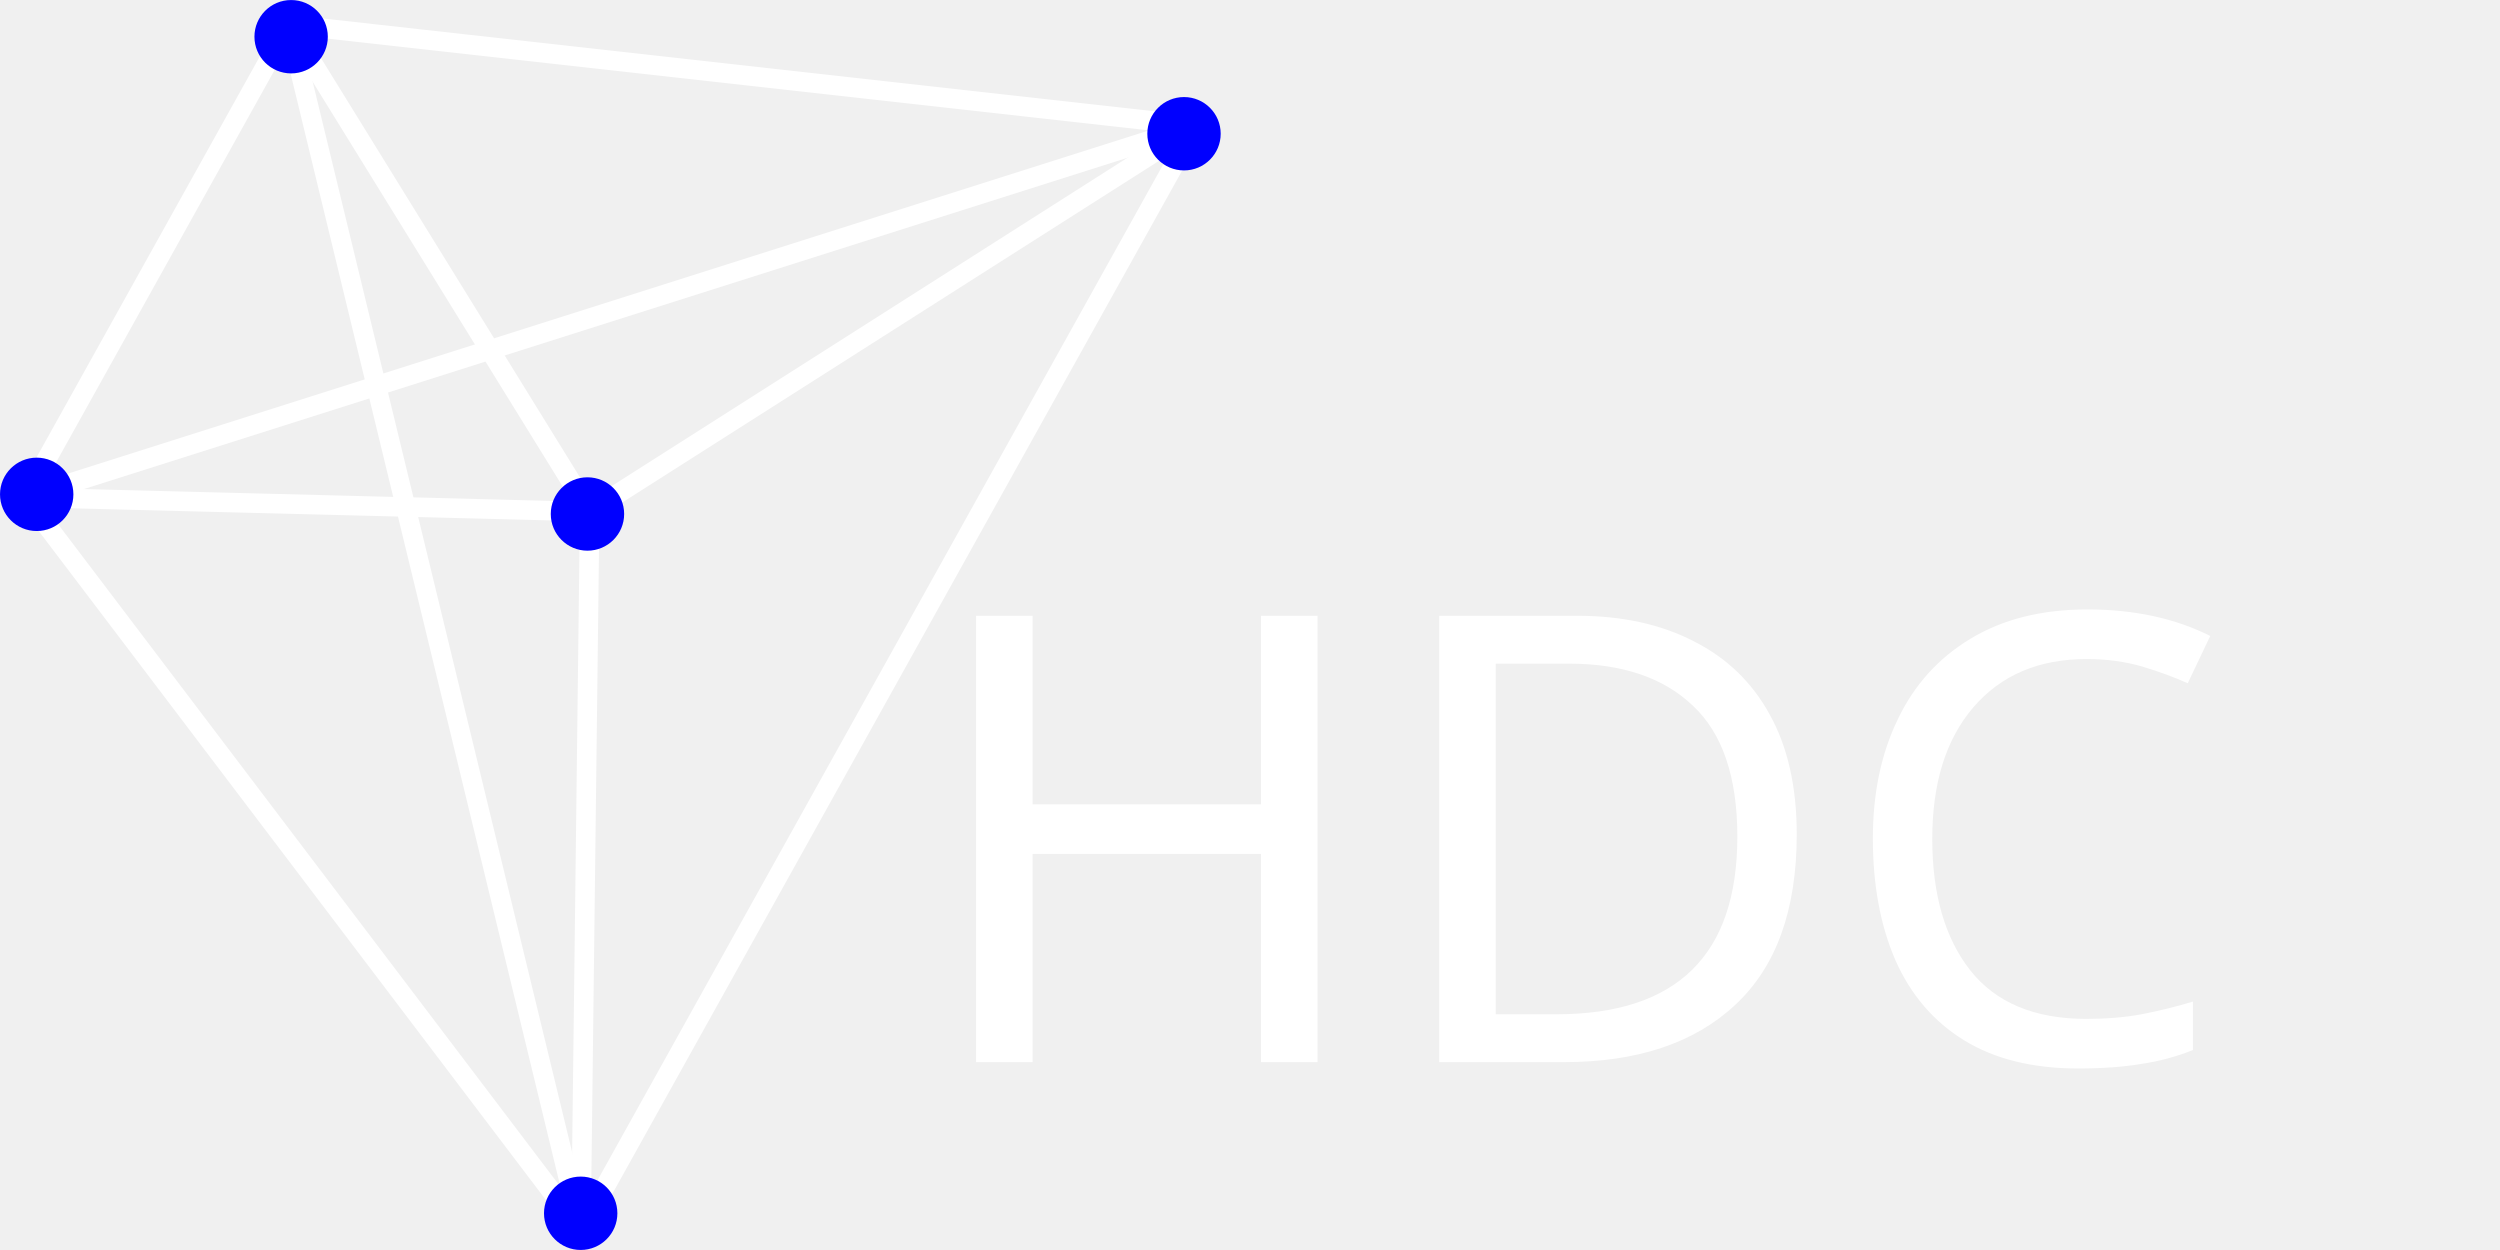
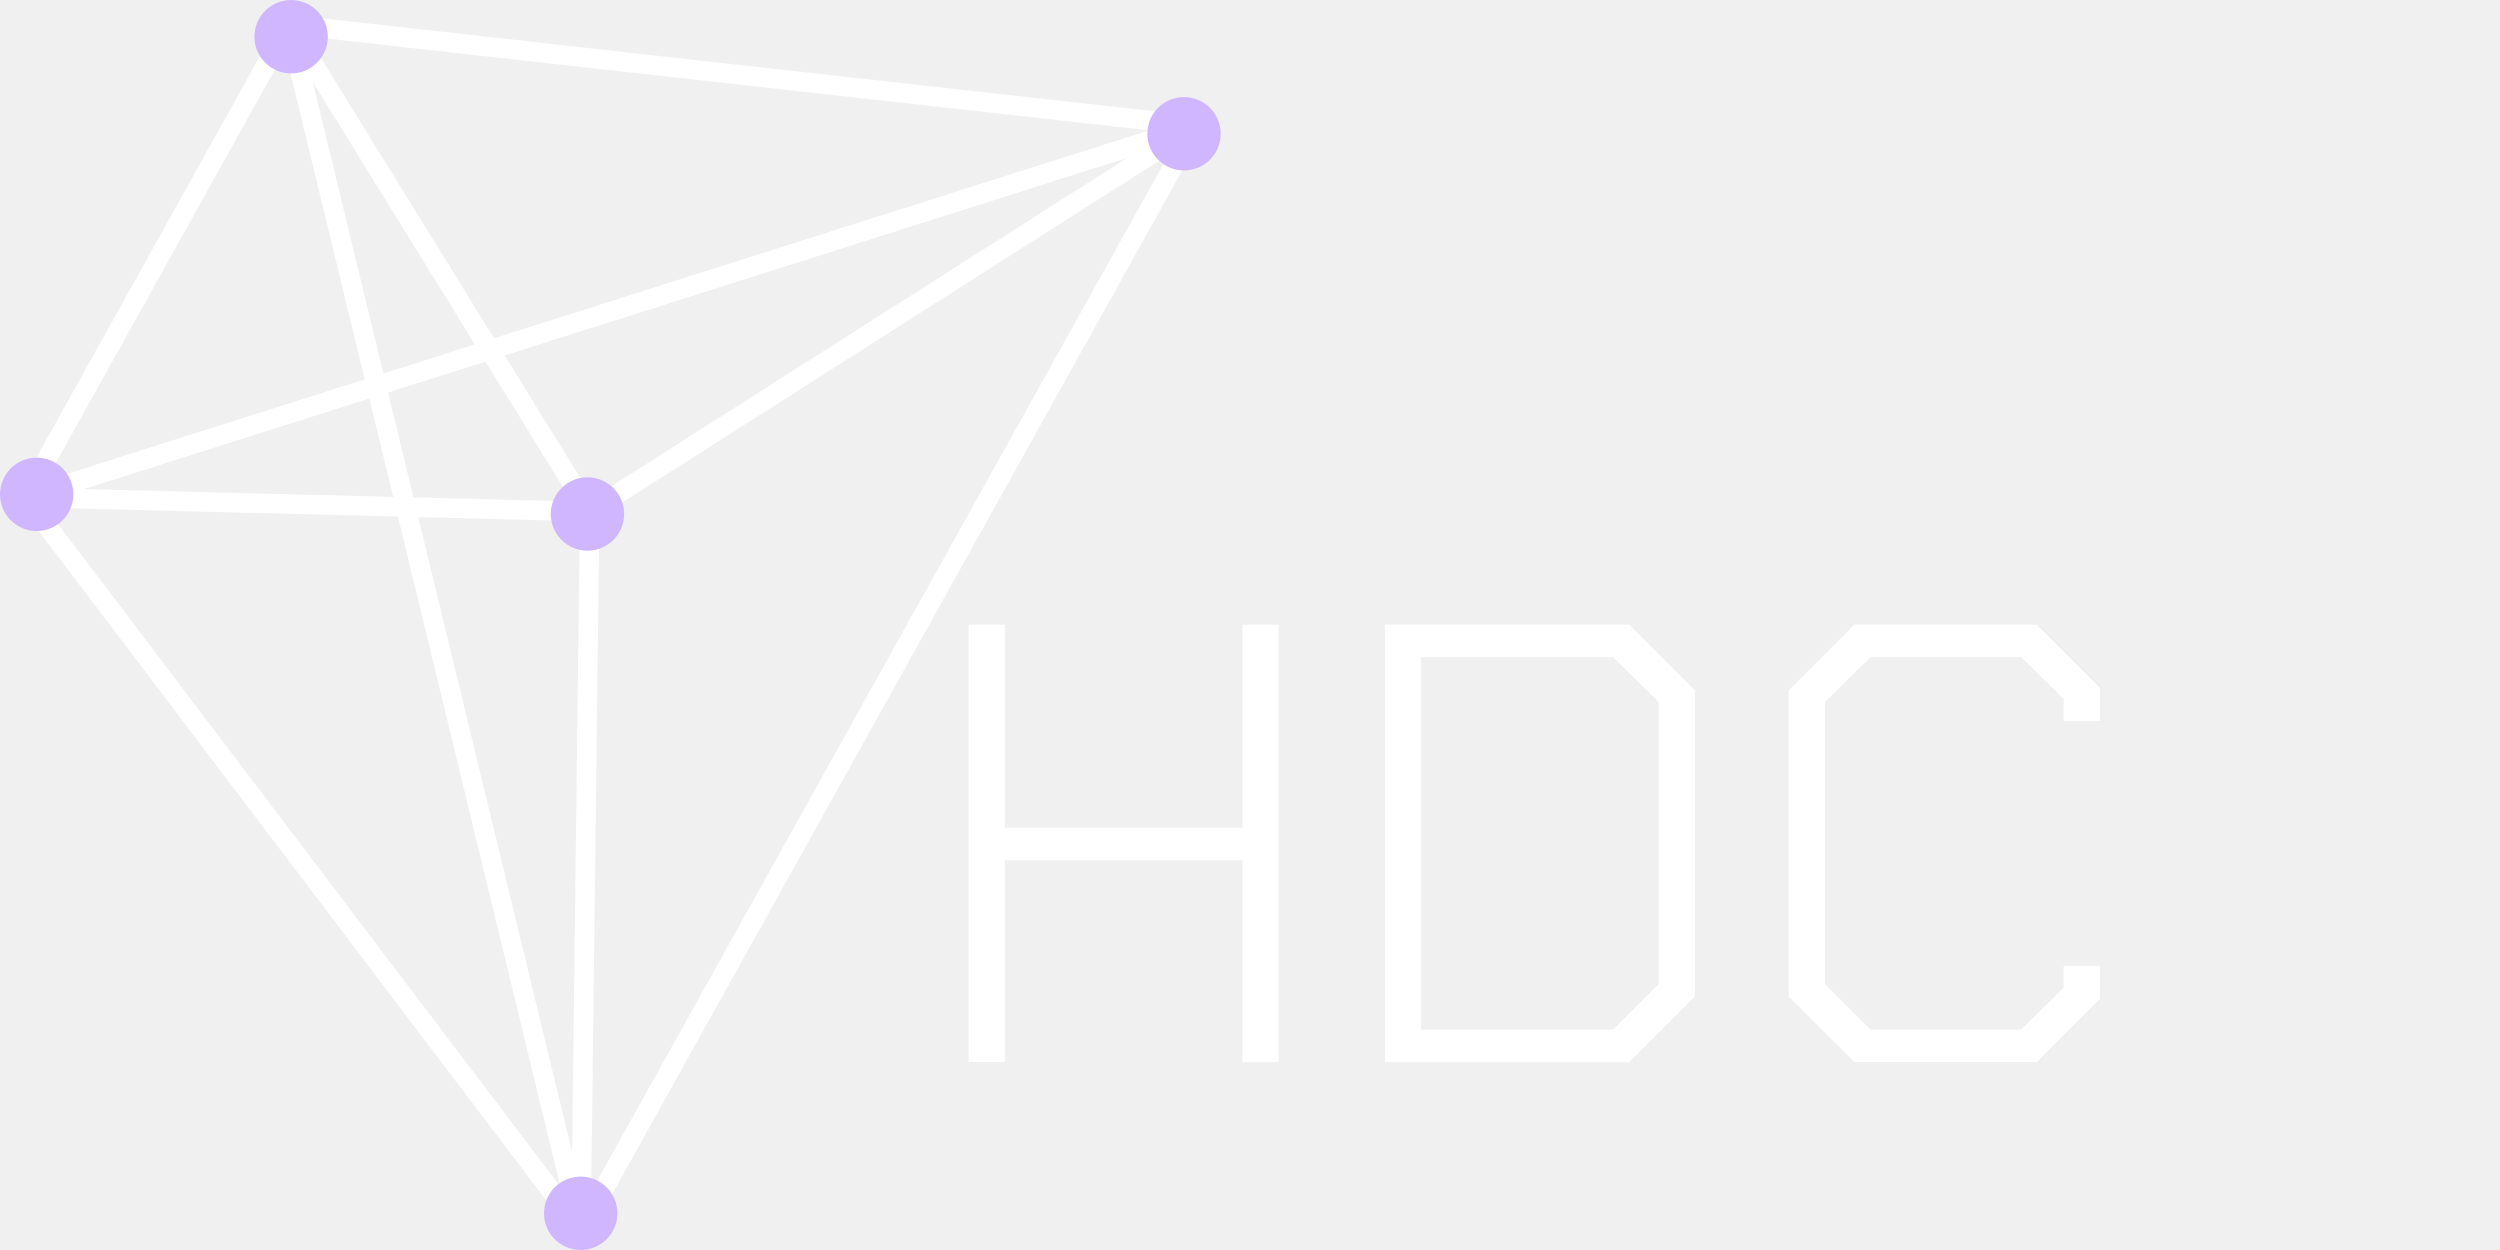
<svg xmlns="http://www.w3.org/2000/svg" xmlns:xlink="http://www.w3.org/1999/xlink" width="256" height="128" viewBox="0 0 67.733 33.867" version="1.1" id="svg1">
  <defs id="defs1">
    <linearGradient id="linearGradient23">
      <stop style="stop-color:#6226d9;stop-opacity:1;" offset="0.29" id="stop23" />
      <stop style="stop-color:#d926a9;stop-opacity:1;" offset="1" id="stop24" />
    </linearGradient>
    <linearGradient id="linearGradient21">
      <stop style="stop-color:#6226d9;stop-opacity:1;" offset="0.084" id="stop22" />
      <stop style="stop-color:#d926a9;stop-opacity:1;" offset="1" id="stop21" />
    </linearGradient>
    <linearGradient xlink:href="#linearGradient21" id="linearGradient22" x1="-0.312" y1="16.933" x2="34.179" y2="16.933" gradientUnits="userSpaceOnUse" />
    <linearGradient xlink:href="#linearGradient23" id="linearGradient24" x1="9.244" y1="16.933" x2="24.623" y2="16.933" gradientUnits="userSpaceOnUse" />
    <linearGradient xlink:href="#linearGradient21" id="linearGradient16" gradientUnits="userSpaceOnUse" x1="-0.312" y1="16.933" x2="34.179" y2="16.933" />
  </defs>
  <g id="layer1" />
  <g id="g19" style="stroke:url(#linearGradient22);stroke-opacity:1">
-     <text xml:space="preserve" style="font-style:normal;font-variant:normal;font-weight:300;font-stretch:normal;font-size:16.933px;font-family:'Chakra Petch';-inkscape-font-specification:'Chakra Petch Light';writing-mode:lr-tb;direction:ltr;fill:#ffffff;fill-opacity:1;stroke:none;stroke-width:0.661;stroke-dasharray:none;stroke-opacity:1" x="24.805" y="28.777" id="text11">
-       <tspan id="tspan11" style="font-style:normal;font-variant:normal;font-weight:300;font-stretch:normal;font-family:'Chakra Petch';-inkscape-font-specification:'Chakra Petch Light';fill:#ffffff;fill-opacity:1;stroke:none;stroke-width:0.661;stroke-dasharray:none;stroke-opacity:1;font-size:16.933px" x="24.805" y="28.777">HDC</tspan>
-     </text>
+     <path d="m 26.244,16.924 h 0.982 v 5.503 h 6.435 v -5.503 h 0.982 V 28.777 H 33.661 V 23.307 h -6.435 v 5.469 h -0.982 z m 11.278,0 h 6.621 l 1.778,1.778 v 8.297 l -1.778,1.778 H 37.522 Z m 6.181,10.973 1.236,-1.236 v -7.637 l -1.236,-1.219 h -5.199 v 10.092 z m 4.758,-0.897 v -8.297 l 1.778,-1.778 h 4.945 l 1.71,1.71 v 0.897 H 55.912 V 18.939 l -1.151,-1.135 h -4.081 l -1.236,1.219 v 7.637 l 1.236,1.236 h 4.081 l 1.151,-1.135 v -0.593 h 0.982 v 0.897 l -1.71,1.71 h -4.945 z" id="text11" style="font-weight:300;font-size:16.933px;font-family:'Chakra Petch';-inkscape-font-specification:'Chakra Petch Light';fill:#ffffff;stroke:none;stroke-width:0.661" aria-label="HDC" />
    <g id="g16" style="stroke:url(#linearGradient16)" transform="matrix(1.503775,0,0,1.503775,-17.22727,-8.393125)">
      <g id="g12" style="stroke:#ffffff;stroke-width:0.352;stroke-dasharray:none;stroke-linecap:round;stroke-linejoin:round;fill:none;fill-opacity:1;stroke-opacity:1" transform="rotate(-60.88739,32.22274,18.19914)">
        <path style="fill:none;stroke:#ffffff;stroke-width:0.352;stroke-opacity:1;stroke-dasharray:none;stroke-linecap:round;stroke-linejoin:round;fill-opacity:1" d="M 41.646,13.844 H 18.873 L 25.537,-1.323 h 9.752 z" id="path8" />
        <path style="fill:none;stroke:#ffffff;stroke-width:0.352;stroke-opacity:1;stroke-dasharray:none;stroke-linecap:round;stroke-linejoin:round;fill-opacity:1" d="M 18.873,13.844 30.258,7.684 25.537,-1.323" id="path9" />
        <path style="fill:none;stroke:#ffffff;stroke-width:0.352;stroke-opacity:1;stroke-dasharray:none;stroke-linecap:round;stroke-linejoin:round;fill-opacity:1" d="M 41.646,13.844 30.258,7.684 35.288,-1.323" id="path10" />
        <path style="fill:none;stroke:#ffffff;stroke-width:0.352;stroke-opacity:1;stroke-dasharray:none;stroke-linecap:round;stroke-linejoin:round;fill-opacity:1" d="M 18.873,13.844 35.288,-1.323" id="path11" />
        <path style="fill:none;stroke:#ffffff;stroke-width:0.352;stroke-opacity:1;stroke-dasharray:none;stroke-linecap:round;stroke-linejoin:round;fill-opacity:1" d="M 41.646,13.844 25.537,-1.323" id="path12" />
      </g>
-       <g id="g1" style="fill:#0000ff">
-         <circle style="fill:#0000ff;fill-opacity:1;stroke:none;stroke-width:0.246;stroke-dasharray:none;stroke-opacity:1" id="path13" cx="21.918" cy="27.441" r="0.661" />
-         <circle style="fill:#0000ff;fill-opacity:1;stroke:none;stroke-width:0.246;stroke-dasharray:none;stroke-opacity:1" id="circle13" cx="32.788" cy="7.991" r="0.661" />
-         <circle style="fill:#0000ff;fill-opacity:1;stroke:none;stroke-width:0.246;stroke-dasharray:none;stroke-opacity:1" id="circle14" cx="22.04" cy="14.842" r="0.661" />
-         <circle style="fill:#0000ff;fill-opacity:1;stroke:none;stroke-width:0.246;stroke-dasharray:none;stroke-opacity:1" id="circle15" cx="12.117" cy="14.488" r="0.661" />
-         <circle style="fill:#0000ff;fill-opacity:1;stroke:none;stroke-width:0.246;stroke-dasharray:none;stroke-opacity:1" id="circle16" cx="16.701" cy="6.243" r="0.661" />
+       <g id="g1" style="fill:#cfb6ff;fill-opacity:1">
+         <circle style="fill:#cfb6ff;fill-opacity:1;stroke:none;stroke-width:0.246;stroke-dasharray:none;stroke-opacity:1" id="path13" cx="21.918" cy="27.441" r="0.661" />
+         <circle style="fill:#cfb6ff;fill-opacity:1;stroke:none;stroke-width:0.246;stroke-dasharray:none;stroke-opacity:1" id="circle13" cx="32.788" cy="7.991" r="0.661" />
+         <circle style="fill:#cfb6ff;fill-opacity:1;stroke:none;stroke-width:0.246;stroke-dasharray:none;stroke-opacity:1" id="circle14" cx="22.04" cy="14.842" r="0.661" />
+         <circle style="fill:#cfb6ff;fill-opacity:1;stroke:none;stroke-width:0.246;stroke-dasharray:none;stroke-opacity:1" id="circle15" cx="12.117" cy="14.488" r="0.661" />
+         <circle style="fill:#cfb6ff;fill-opacity:1;stroke:none;stroke-width:0.246;stroke-dasharray:none;stroke-opacity:1" id="circle16" cx="16.701" cy="6.243" r="0.661" />
      </g>
    </g>
  </g>
</svg>
